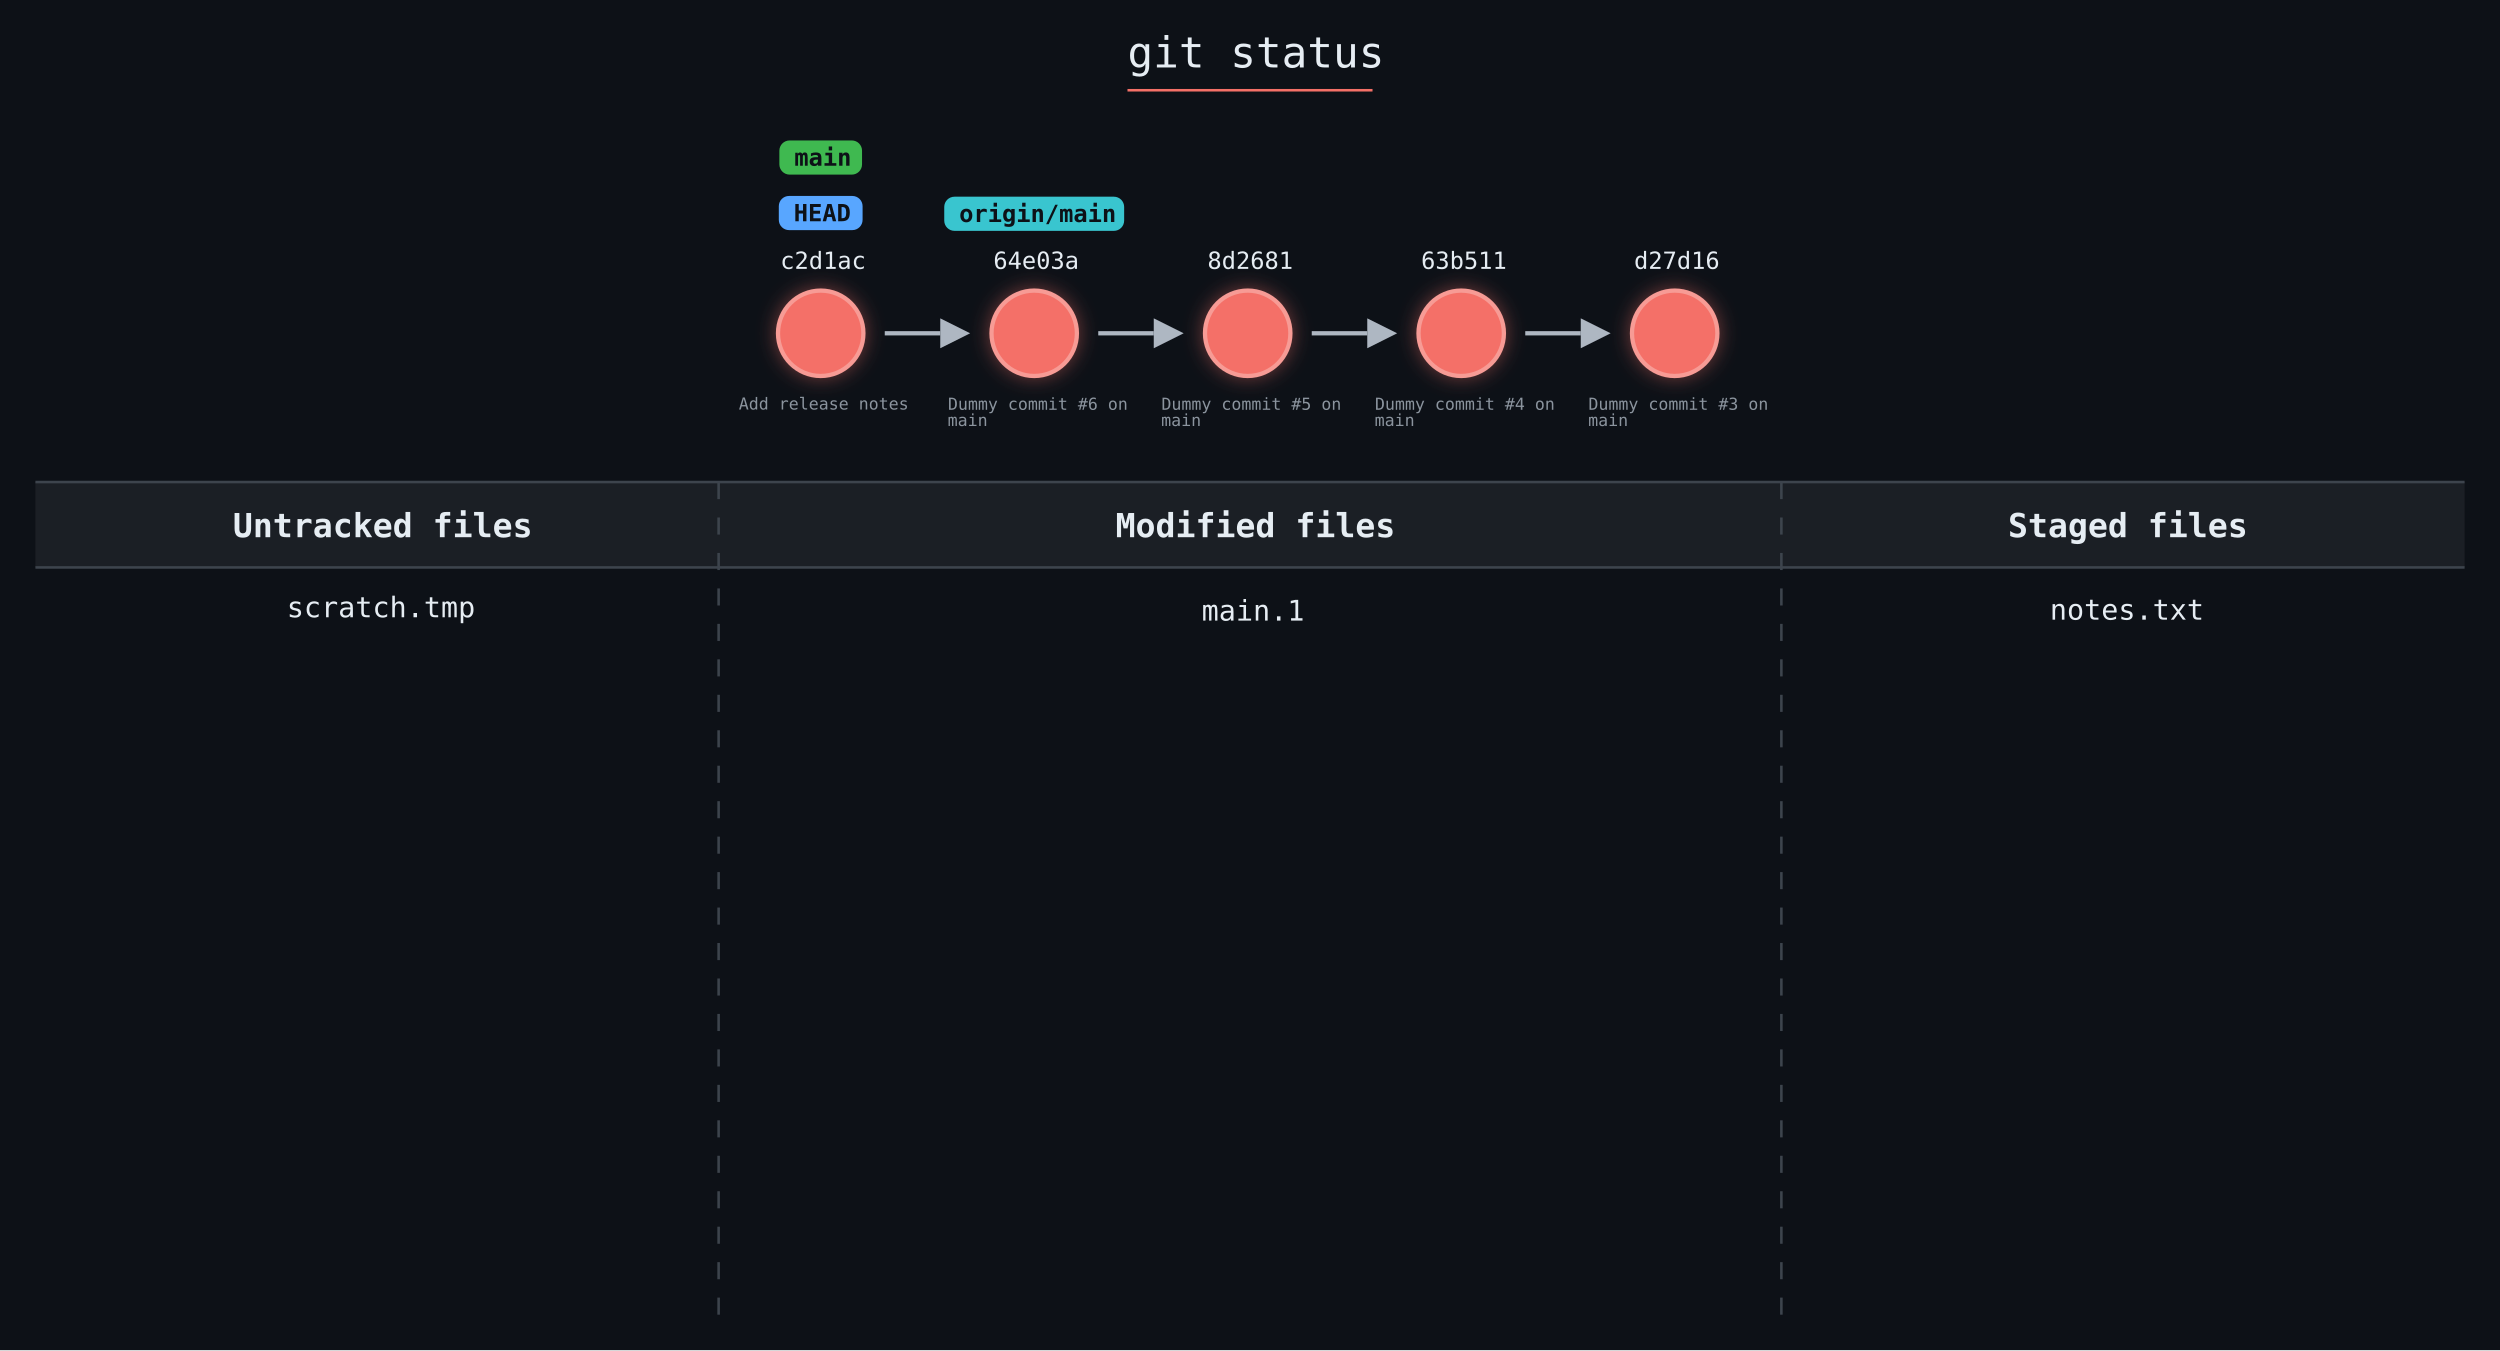
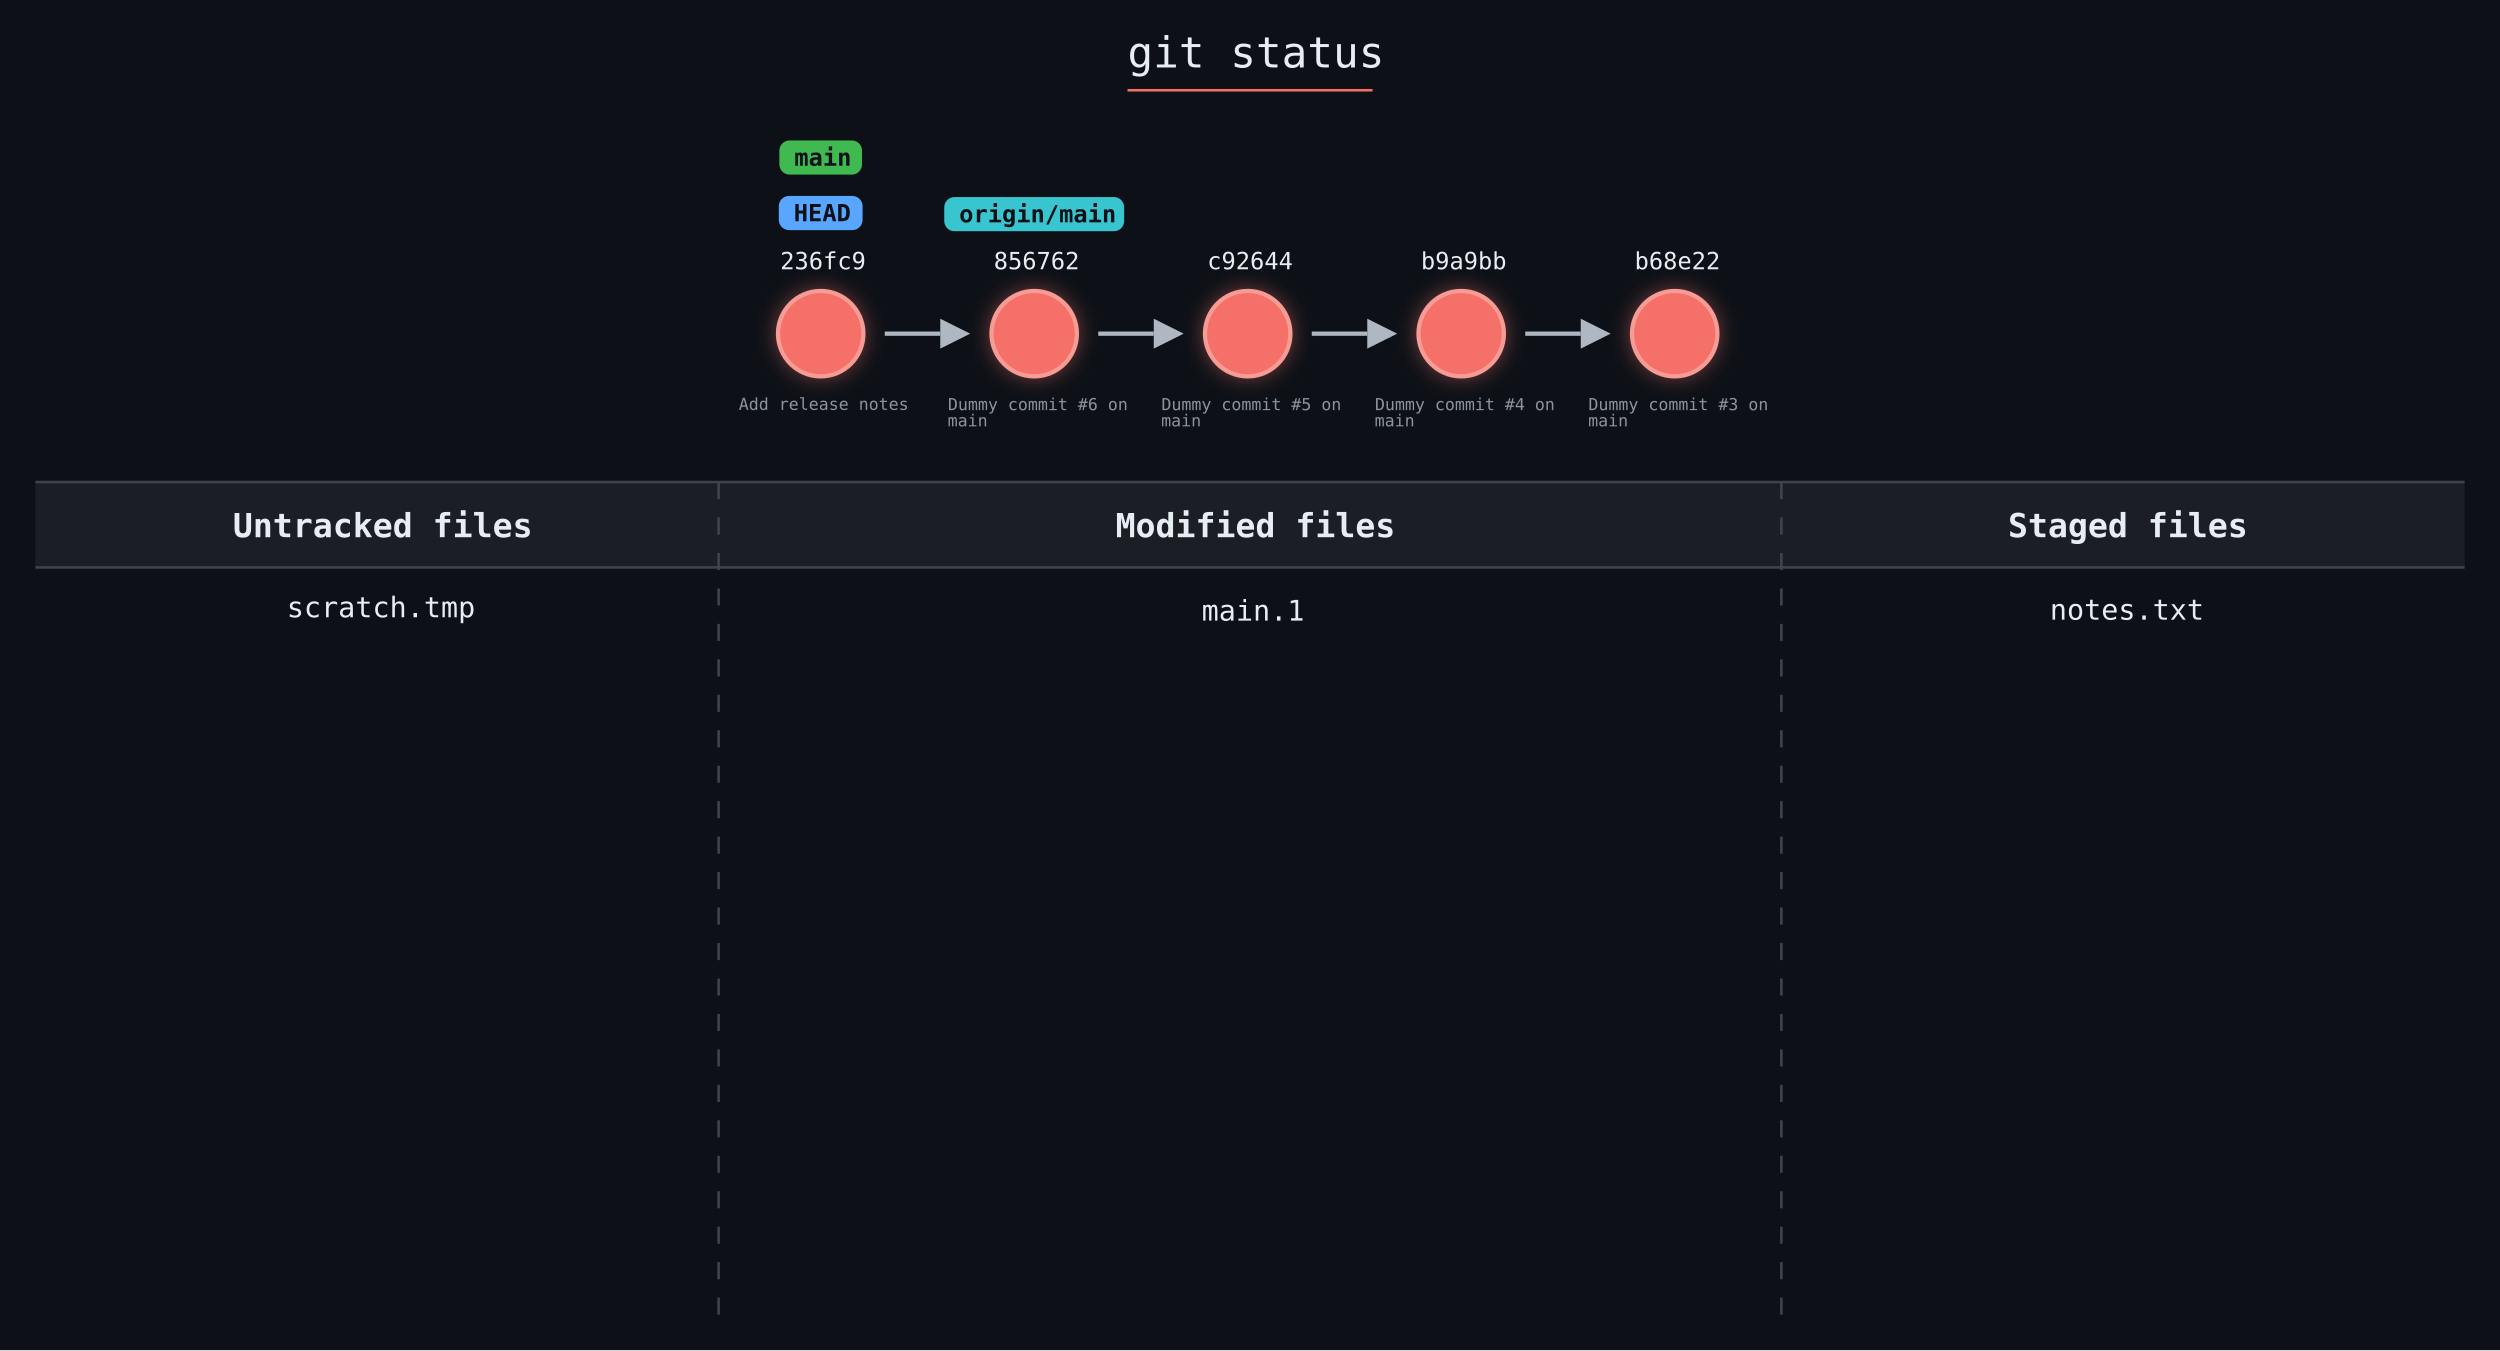
- <svg xmlns="http://www.w3.org/2000/svg" id="scene" viewBox="-28 40.87 1976 1067.13" width="1976" height="1067.13" font-family="&quot;Cascadia Mono&quot;,&quot;JetBrains Mono&quot;,&quot;Fira Mono&quot;,&quot;SF Mono&quot;,Menlo,Consolas,&quot;DejaVu Sans Mono&quot;,&quot;Liberation Mono&quot;,monospace" data-scale="67.500000" data-center="5.026947 0.584967" data-frame="1920 1080">
+ <svg xmlns="http://www.w3.org/2000/svg" id="scene" viewBox="-28 40.87 1976 1067.13" width="1976" height="1067.13" font-family="&quot;Cascadia Mono&quot;,&quot;JetBrains Mono&quot;,&quot;Fira Mono&quot;,&quot;SF Mono&quot;,Menlo,Consolas,&quot;DejaVu Sans Mono&quot;,&quot;Liberation Mono&quot;,monospace" data-scale="67.500000" data-center="5.026947 0.587136" data-frame="1920 1080">
  <defs>
    <filter id="shadow1" x="-60%" y="-60%" width="220%" height="220%" color-interpolation-filters="sRGB">
      <feDropShadow dx="0" dy="-0" stdDeviation="7.42" flood-color="#F47067" flood-opacity="0.45" />
    </filter>
  </defs>
  <rect x="-28" y="40.87" width="1976" height="1067.13" fill="#0D1117" data-role="background" />
-   <circle cx="620.68" cy="304.3" r="33.75" fill="#F47067" stroke="#F79B95" stroke-width="3.38" filter="url(#shadow1)" data-role="commit" data-phase="before" data-sha="c2d1ac28e152db826fce09f0490e5a0fc8275469" data-author="Demo" data-date="2026-09-21 15:29" data-message="Add release notes" data-parents="64e03aafa2a60c43a101a5d17d82d6432ef17545" data-kind="commit" />
-   <text x="588.69" y="253.39" font-size="18.74" fill="#E6EDF3" xml:space="preserve" textLength="63.97" lengthAdjust="spacingAndGlyphs" data-role="commit-label" data-sha="c2d1ac28e152db826fce09f0490e5a0fc8275469" data-phase="before">c2d1ac</text>
-   <text x="555.92" y="364.56" font-size="13.12" fill="#8B949E" xml:space="preserve" textLength="129.53" lengthAdjust="spacingAndGlyphs" data-role="commit-label" data-sha="c2d1ac28e152db826fce09f0490e5a0fc8275469" data-phase="before">Add release notes</text>
+   <circle cx="620.68" cy="304.6" r="33.75" fill="#F47067" stroke="#F79B95" stroke-width="3.38" filter="url(#shadow1)" data-role="commit" data-phase="before" data-sha="236fc9f315a3612ad4c0ee820d6c2e34f00004a7" data-author="Demo" data-date="2026-09-21 15:45" data-message="Add release notes" data-parents="85676234e4012e743b2db3a8c124537c36e53f1e" data-kind="commit" />
+   <text x="588.69" y="253.68" font-size="18.74" fill="#E6EDF3" xml:space="preserve" textLength="63.97" lengthAdjust="spacingAndGlyphs" data-role="commit-label" data-sha="236fc9f315a3612ad4c0ee820d6c2e34f00004a7" data-phase="before">236fc9</text>
+   <text x="555.92" y="364.85" font-size="13.12" fill="#8B949E" xml:space="preserve" textLength="129.53" lengthAdjust="spacingAndGlyphs" data-role="commit-label" data-sha="236fc9f315a3612ad4c0ee820d6c2e34f00004a7" data-phase="before">Add release notes</text>
  <rect x="587.57" y="195.75" width="66.22" height="27" rx="8.1" fill="#58A6FF" data-role="ref" data-name="HEAD" data-kind="head" data-phase="before" />
  <text x="599.38" y="215.75" font-size="18.74" fill="#0D1117" xml:space="preserve" font-weight="700" textLength="42.6" lengthAdjust="spacingAndGlyphs" data-role="ref" data-name="HEAD" data-kind="head" data-phase="before">HEAD</text>
  <rect x="588.01" y="151.88" width="65.35" height="27" rx="8.1" fill="#3FB950" data-role="ref" data-name="main" data-kind="branch" data-phase="before" />
  <text x="599.82" y="171.87" font-size="18.74" fill="#0D1117" xml:space="preserve" font-weight="700" textLength="41.72" lengthAdjust="spacingAndGlyphs" data-role="ref" data-name="main" data-kind="branch" data-phase="before">main</text>
-   <circle cx="789.43" cy="304.3" r="33.75" fill="#F47067" stroke="#F79B95" stroke-width="3.38" filter="url(#shadow1)" data-role="commit" data-phase="before" data-sha="64e03aafa2a60c43a101a5d17d82d6432ef17545" data-author="Jacob Stopak" data-date="2026-09-21 15:29" data-message="Dummy commit #6 on main" data-parents="8d26819ebf0930bc200dea11c4d9a1afa7df1126" data-kind="commit" />
-   <text x="757.15" y="253.39" font-size="18.74" fill="#E6EDF3" xml:space="preserve" textLength="64.56" lengthAdjust="spacingAndGlyphs" data-role="commit-label" data-sha="64e03aafa2a60c43a101a5d17d82d6432ef17545" data-phase="before">64e03a</text>
-   <text x="721.24" y="364.77" font-size="13.12" fill="#8B949E" xml:space="preserve" textLength="136.6" lengthAdjust="spacingAndGlyphs" data-role="commit-label" data-sha="64e03aafa2a60c43a101a5d17d82d6432ef17545" data-phase="before">Dummy commit #6 on</text>
-   <text x="721.03" y="377.56" font-size="13.12" fill="#8B949E" xml:space="preserve" textLength="29.2" lengthAdjust="spacingAndGlyphs" data-role="commit-label" data-sha="64e03aafa2a60c43a101a5d17d82d6432ef17545" data-phase="before">main</text>
-   <rect x="718.33" y="196.34" width="142.2" height="27" rx="8.1" fill="#39C5CF" data-role="ref" data-name="origin/main" data-kind="remote" data-phase="before" />
-   <text x="730.14" y="216.33" font-size="18.74" fill="#0D1117" xml:space="preserve" font-weight="700" textLength="118.58" lengthAdjust="spacingAndGlyphs" data-role="ref" data-name="origin/main" data-kind="remote" data-phase="before">origin/main</text>
-   <line x1="671.31" y1="304.3" x2="715.18" y2="304.3" fill="none" stroke="#AEB7C2" stroke-width="3.38" data-role="edge" data-src="c2d1ac28e152db826fce09f0490e5a0fc8275469" data-dst="64e03aafa2a60c43a101a5d17d82d6432ef17545" data-phase="before" />
-   <polygon points="738.81,304.3 715.18,292.49 715.18,316.12" fill="#AEB7C2" data-role="edge" data-src="c2d1ac28e152db826fce09f0490e5a0fc8275469" data-dst="64e03aafa2a60c43a101a5d17d82d6432ef17545" data-phase="before" />
-   <circle cx="958.18" cy="304.3" r="33.75" fill="#F47067" stroke="#F79B95" stroke-width="3.38" filter="url(#shadow1)" data-role="commit" data-phase="before" data-sha="8d26819ebf0930bc200dea11c4d9a1afa7df1126" data-author="Jacob Stopak" data-date="2026-09-21 15:29" data-message="Dummy commit #5 on main" data-parents="63b511a59f3f442576a0dfdc7b2e3d113b7f11b9" data-kind="commit" />
-   <text x="926.34" y="253.39" font-size="18.74" fill="#E6EDF3" xml:space="preserve" textLength="63.68" lengthAdjust="spacingAndGlyphs" data-role="commit-label" data-sha="8d26819ebf0930bc200dea11c4d9a1afa7df1126" data-phase="before">8d2681</text>
-   <text x="889.99" y="364.77" font-size="13.12" fill="#8B949E" xml:space="preserve" textLength="136.6" lengthAdjust="spacingAndGlyphs" data-role="commit-label" data-sha="8d26819ebf0930bc200dea11c4d9a1afa7df1126" data-phase="before">Dummy commit #5 on</text>
-   <text x="889.78" y="377.56" font-size="13.12" fill="#8B949E" xml:space="preserve" textLength="29.2" lengthAdjust="spacingAndGlyphs" data-role="commit-label" data-sha="8d26819ebf0930bc200dea11c4d9a1afa7df1126" data-phase="before">main</text>
-   <line x1="840.06" y1="304.3" x2="883.93" y2="304.3" fill="none" stroke="#AEB7C2" stroke-width="3.38" data-role="edge" data-src="64e03aafa2a60c43a101a5d17d82d6432ef17545" data-dst="8d26819ebf0930bc200dea11c4d9a1afa7df1126" data-phase="before" />
-   <polygon points="907.56,304.3 883.93,292.49 883.93,316.12" fill="#AEB7C2" data-role="edge" data-src="64e03aafa2a60c43a101a5d17d82d6432ef17545" data-dst="8d26819ebf0930bc200dea11c4d9a1afa7df1126" data-phase="before" />
-   <circle cx="1126.93" cy="304.3" r="33.75" fill="#F47067" stroke="#F79B95" stroke-width="3.38" filter="url(#shadow1)" data-role="commit" data-phase="before" data-sha="63b511a59f3f442576a0dfdc7b2e3d113b7f11b9" data-author="Jacob Stopak" data-date="2026-09-21 15:29" data-message="Dummy commit #4 on main" data-parents="d27d16d077dced60e337caf3ce0d91f445c79305" data-kind="commit" />
-   <text x="1095.24" y="253.39" font-size="18.74" fill="#E6EDF3" xml:space="preserve" textLength="63.39" lengthAdjust="spacingAndGlyphs" data-role="commit-label" data-sha="63b511a59f3f442576a0dfdc7b2e3d113b7f11b9" data-phase="before">63b511</text>
-   <text x="1058.74" y="364.77" font-size="13.12" fill="#8B949E" xml:space="preserve" textLength="136.6" lengthAdjust="spacingAndGlyphs" data-role="commit-label" data-sha="63b511a59f3f442576a0dfdc7b2e3d113b7f11b9" data-phase="before">Dummy commit #4 on</text>
-   <text x="1058.53" y="377.56" font-size="13.12" fill="#8B949E" xml:space="preserve" textLength="29.2" lengthAdjust="spacingAndGlyphs" data-role="commit-label" data-sha="63b511a59f3f442576a0dfdc7b2e3d113b7f11b9" data-phase="before">main</text>
-   <line x1="1008.81" y1="304.3" x2="1052.68" y2="304.3" fill="none" stroke="#AEB7C2" stroke-width="3.38" data-role="edge" data-src="8d26819ebf0930bc200dea11c4d9a1afa7df1126" data-dst="63b511a59f3f442576a0dfdc7b2e3d113b7f11b9" data-phase="before" />
-   <polygon points="1076.31,304.3 1052.68,292.49 1052.68,316.12" fill="#AEB7C2" data-role="edge" data-src="8d26819ebf0930bc200dea11c4d9a1afa7df1126" data-dst="63b511a59f3f442576a0dfdc7b2e3d113b7f11b9" data-phase="before" />
-   <circle cx="1295.68" cy="304.3" r="33.75" fill="#F47067" stroke="#F79B95" stroke-width="3.38" filter="url(#shadow1)" data-role="commit" data-phase="before" data-sha="d27d16d077dced60e337caf3ce0d91f445c79305" data-author="Jacob Stopak" data-date="2026-09-21 15:29" data-message="Dummy commit #3 on main" data-parents="1ada6b5592db1f4b21f346c12d9f80765b66a15d" data-kind="commit" />
-   <text x="1263.55" y="253.39" font-size="18.74" fill="#E6EDF3" xml:space="preserve" textLength="64.27" lengthAdjust="spacingAndGlyphs" data-role="commit-label" data-sha="d27d16d077dced60e337caf3ce0d91f445c79305" data-phase="before">d27d16</text>
-   <text x="1227.49" y="364.77" font-size="13.12" fill="#8B949E" xml:space="preserve" textLength="136.6" lengthAdjust="spacingAndGlyphs" data-role="commit-label" data-sha="d27d16d077dced60e337caf3ce0d91f445c79305" data-phase="before">Dummy commit #3 on</text>
-   <text x="1227.28" y="377.56" font-size="13.12" fill="#8B949E" xml:space="preserve" textLength="29.2" lengthAdjust="spacingAndGlyphs" data-role="commit-label" data-sha="d27d16d077dced60e337caf3ce0d91f445c79305" data-phase="before">main</text>
-   <line x1="1177.56" y1="304.3" x2="1221.43" y2="304.3" fill="none" stroke="#AEB7C2" stroke-width="3.38" data-role="edge" data-src="63b511a59f3f442576a0dfdc7b2e3d113b7f11b9" data-dst="d27d16d077dced60e337caf3ce0d91f445c79305" data-phase="before" />
-   <polygon points="1245.06,304.3 1221.43,292.49 1221.43,316.12" fill="#AEB7C2" data-role="edge" data-src="63b511a59f3f442576a0dfdc7b2e3d113b7f11b9" data-dst="d27d16d077dced60e337caf3ce0d91f445c79305" data-phase="before" />
+   <circle cx="789.43" cy="304.6" r="33.75" fill="#F47067" stroke="#F79B95" stroke-width="3.38" filter="url(#shadow1)" data-role="commit" data-phase="before" data-sha="85676234e4012e743b2db3a8c124537c36e53f1e" data-author="Jacob Stopak" data-date="2026-09-21 15:45" data-message="Dummy commit #6 on main" data-parents="c9264462b7595890aca932b562bdecb3753472c1" data-kind="commit" />
+   <text x="757.44" y="253.68" font-size="18.74" fill="#E6EDF3" xml:space="preserve" textLength="63.97" lengthAdjust="spacingAndGlyphs" data-role="commit-label" data-sha="85676234e4012e743b2db3a8c124537c36e53f1e" data-phase="before">856762</text>
+   <text x="721.24" y="365.06" font-size="13.12" fill="#8B949E" xml:space="preserve" textLength="136.6" lengthAdjust="spacingAndGlyphs" data-role="commit-label" data-sha="85676234e4012e743b2db3a8c124537c36e53f1e" data-phase="before">Dummy commit #6 on</text>
+   <text x="721.03" y="377.85" font-size="13.12" fill="#8B949E" xml:space="preserve" textLength="29.2" lengthAdjust="spacingAndGlyphs" data-role="commit-label" data-sha="85676234e4012e743b2db3a8c124537c36e53f1e" data-phase="before">main</text>
+   <rect x="718.33" y="196.63" width="142.2" height="27" rx="8.1" fill="#39C5CF" data-role="ref" data-name="origin/main" data-kind="remote" data-phase="before" />
+   <text x="730.14" y="216.62" font-size="18.74" fill="#0D1117" xml:space="preserve" font-weight="700" textLength="118.58" lengthAdjust="spacingAndGlyphs" data-role="ref" data-name="origin/main" data-kind="remote" data-phase="before">origin/main</text>
+   <line x1="671.31" y1="304.6" x2="715.18" y2="304.6" fill="none" stroke="#AEB7C2" stroke-width="3.38" data-role="edge" data-src="236fc9f315a3612ad4c0ee820d6c2e34f00004a7" data-dst="85676234e4012e743b2db3a8c124537c36e53f1e" data-phase="before" />
+   <polygon points="738.81,304.6 715.18,292.78 715.18,316.41" fill="#AEB7C2" data-role="edge" data-src="236fc9f315a3612ad4c0ee820d6c2e34f00004a7" data-dst="85676234e4012e743b2db3a8c124537c36e53f1e" data-phase="before" />
+   <circle cx="958.18" cy="304.6" r="33.75" fill="#F47067" stroke="#F79B95" stroke-width="3.38" filter="url(#shadow1)" data-role="commit" data-phase="before" data-sha="c9264462b7595890aca932b562bdecb3753472c1" data-author="Jacob Stopak" data-date="2026-09-21 15:45" data-message="Dummy commit #5 on main" data-parents="b9a9bbc38907d8ea443545e270efd292747e5bdc" data-kind="commit" />
+   <text x="926.19" y="253.68" font-size="18.74" fill="#E6EDF3" xml:space="preserve" textLength="63.97" lengthAdjust="spacingAndGlyphs" data-role="commit-label" data-sha="c9264462b7595890aca932b562bdecb3753472c1" data-phase="before">c92644</text>
+   <text x="889.99" y="365.06" font-size="13.12" fill="#8B949E" xml:space="preserve" textLength="136.6" lengthAdjust="spacingAndGlyphs" data-role="commit-label" data-sha="c9264462b7595890aca932b562bdecb3753472c1" data-phase="before">Dummy commit #5 on</text>
+   <text x="889.78" y="377.85" font-size="13.12" fill="#8B949E" xml:space="preserve" textLength="29.2" lengthAdjust="spacingAndGlyphs" data-role="commit-label" data-sha="c9264462b7595890aca932b562bdecb3753472c1" data-phase="before">main</text>
+   <line x1="840.06" y1="304.6" x2="883.93" y2="304.6" fill="none" stroke="#AEB7C2" stroke-width="3.38" data-role="edge" data-src="85676234e4012e743b2db3a8c124537c36e53f1e" data-dst="c9264462b7595890aca932b562bdecb3753472c1" data-phase="before" />
+   <polygon points="907.56,304.6 883.93,292.78 883.93,316.41" fill="#AEB7C2" data-role="edge" data-src="85676234e4012e743b2db3a8c124537c36e53f1e" data-dst="c9264462b7595890aca932b562bdecb3753472c1" data-phase="before" />
+   <circle cx="1126.93" cy="304.6" r="33.75" fill="#F47067" stroke="#F79B95" stroke-width="3.38" filter="url(#shadow1)" data-role="commit" data-phase="before" data-sha="b9a9bbc38907d8ea443545e270efd292747e5bdc" data-author="Jacob Stopak" data-date="2026-09-21 15:45" data-message="Dummy commit #4 on main" data-parents="b68e227e7c9b81654bc81481b668f98d1af67c20" data-kind="commit" />
+   <text x="1095.09" y="253.68" font-size="18.74" fill="#E6EDF3" xml:space="preserve" textLength="63.68" lengthAdjust="spacingAndGlyphs" data-role="commit-label" data-sha="b9a9bbc38907d8ea443545e270efd292747e5bdc" data-phase="before">b9a9bb</text>
+   <text x="1058.74" y="365.06" font-size="13.12" fill="#8B949E" xml:space="preserve" textLength="136.6" lengthAdjust="spacingAndGlyphs" data-role="commit-label" data-sha="b9a9bbc38907d8ea443545e270efd292747e5bdc" data-phase="before">Dummy commit #4 on</text>
+   <text x="1058.53" y="377.85" font-size="13.12" fill="#8B949E" xml:space="preserve" textLength="29.2" lengthAdjust="spacingAndGlyphs" data-role="commit-label" data-sha="b9a9bbc38907d8ea443545e270efd292747e5bdc" data-phase="before">main</text>
+   <line x1="1008.81" y1="304.6" x2="1052.68" y2="304.6" fill="none" stroke="#AEB7C2" stroke-width="3.38" data-role="edge" data-src="c9264462b7595890aca932b562bdecb3753472c1" data-dst="b9a9bbc38907d8ea443545e270efd292747e5bdc" data-phase="before" />
+   <polygon points="1076.31,304.6 1052.68,292.78 1052.68,316.41" fill="#AEB7C2" data-role="edge" data-src="c9264462b7595890aca932b562bdecb3753472c1" data-dst="b9a9bbc38907d8ea443545e270efd292747e5bdc" data-phase="before" />
+   <circle cx="1295.68" cy="304.6" r="33.75" fill="#F47067" stroke="#F79B95" stroke-width="3.38" filter="url(#shadow1)" data-role="commit" data-phase="before" data-sha="b68e227e7c9b81654bc81481b668f98d1af67c20" data-author="Jacob Stopak" data-date="2026-09-21 15:45" data-message="Dummy commit #3 on main" data-parents="97f76fe85dcb466d6fa29924e877d835655b79f3" data-kind="commit" />
+   <text x="1263.99" y="253.68" font-size="18.74" fill="#E6EDF3" xml:space="preserve" textLength="63.39" lengthAdjust="spacingAndGlyphs" data-role="commit-label" data-sha="b68e227e7c9b81654bc81481b668f98d1af67c20" data-phase="before">b68e22</text>
+   <text x="1227.49" y="365.06" font-size="13.12" fill="#8B949E" xml:space="preserve" textLength="136.6" lengthAdjust="spacingAndGlyphs" data-role="commit-label" data-sha="b68e227e7c9b81654bc81481b668f98d1af67c20" data-phase="before">Dummy commit #3 on</text>
+   <text x="1227.28" y="377.85" font-size="13.12" fill="#8B949E" xml:space="preserve" textLength="29.2" lengthAdjust="spacingAndGlyphs" data-role="commit-label" data-sha="b68e227e7c9b81654bc81481b668f98d1af67c20" data-phase="before">main</text>
+   <line x1="1177.56" y1="304.6" x2="1221.43" y2="304.6" fill="none" stroke="#AEB7C2" stroke-width="3.38" data-role="edge" data-src="b9a9bbc38907d8ea443545e270efd292747e5bdc" data-dst="b68e227e7c9b81654bc81481b668f98d1af67c20" data-phase="before" />
+   <polygon points="1245.06,304.6 1221.43,292.78 1221.43,316.41" fill="#AEB7C2" data-role="edge" data-src="b9a9bbc38907d8ea443545e270efd292747e5bdc" data-dst="b68e227e7c9b81654bc81481b668f98d1af67c20" data-phase="before" />
  <polygon points="1920,421.88 0,421.88 0,489.38 1920,489.38" fill="#FFFFFF" fill-opacity="0.06" />
  <line x1="0" y1="421.88" x2="1920" y2="421.88" fill="none" stroke="#3D444D" stroke-width="2.02" />
  <line x1="0" y1="489.38" x2="1920" y2="489.38" fill="none" stroke="#3D444D" stroke-width="2.02" />
  <line x1="540" y1="1080" x2="540" y2="1066.5" fill="none" stroke="#3D444D" stroke-width="2.02" />
  <line x1="540" y1="1051.97" x2="540" y2="1038.47" fill="none" stroke="#3D444D" stroke-width="2.02" />
  <line x1="540" y1="1023.95" x2="540" y2="1010.45" fill="none" stroke="#3D444D" stroke-width="2.02" />
  <line x1="540" y1="995.92" x2="540" y2="982.42" fill="none" stroke="#3D444D" stroke-width="2.02" />
  <line x1="540" y1="967.89" x2="540" y2="954.39" fill="none" stroke="#3D444D" stroke-width="2.02" />
  <line x1="540" y1="939.86" x2="540" y2="926.36" fill="none" stroke="#3D444D" stroke-width="2.02" />
  <line x1="540" y1="911.84" x2="540" y2="898.34" fill="none" stroke="#3D444D" stroke-width="2.02" />
  <line x1="540" y1="883.81" x2="540" y2="870.31" fill="none" stroke="#3D444D" stroke-width="2.02" />
  <line x1="540" y1="855.78" x2="540" y2="842.28" fill="none" stroke="#3D444D" stroke-width="2.02" />
  <line x1="540" y1="827.76" x2="540" y2="814.26" fill="none" stroke="#3D444D" stroke-width="2.02" />
  <line x1="540" y1="799.73" x2="540" y2="786.23" fill="none" stroke="#3D444D" stroke-width="2.02" />
  <line x1="540" y1="771.7" x2="540" y2="758.2" fill="none" stroke="#3D444D" stroke-width="2.02" />
  <line x1="540" y1="743.67" x2="540" y2="730.17" fill="none" stroke="#3D444D" stroke-width="2.02" />
  <line x1="540" y1="715.65" x2="540" y2="702.15" fill="none" stroke="#3D444D" stroke-width="2.02" />
  <line x1="540" y1="687.62" x2="540" y2="674.12" fill="none" stroke="#3D444D" stroke-width="2.02" />
  <line x1="540" y1="659.59" x2="540" y2="646.09" fill="none" stroke="#3D444D" stroke-width="2.02" />
  <line x1="540" y1="631.57" x2="540" y2="618.07" fill="none" stroke="#3D444D" stroke-width="2.02" />
  <line x1="540" y1="603.54" x2="540" y2="590.04" fill="none" stroke="#3D444D" stroke-width="2.02" />
  <line x1="540" y1="575.51" x2="540" y2="562.01" fill="none" stroke="#3D444D" stroke-width="2.02" />
  <line x1="540" y1="547.48" x2="540" y2="533.98" fill="none" stroke="#3D444D" stroke-width="2.02" />
  <line x1="540" y1="519.46" x2="540" y2="505.96" fill="none" stroke="#3D444D" stroke-width="2.02" />
  <line x1="540" y1="491.43" x2="540" y2="477.93" fill="none" stroke="#3D444D" stroke-width="2.02" />
  <line x1="540" y1="463.4" x2="540" y2="449.9" fill="none" stroke="#3D444D" stroke-width="2.02" />
  <line x1="540" y1="435.37" x2="540" y2="421.88" fill="none" stroke="#3D444D" stroke-width="2.02" />
  <line x1="1380" y1="1080" x2="1380" y2="1066.5" fill="none" stroke="#3D444D" stroke-width="2.02" />
  <line x1="1380" y1="1051.97" x2="1380" y2="1038.47" fill="none" stroke="#3D444D" stroke-width="2.02" />
  <line x1="1380" y1="1023.95" x2="1380" y2="1010.45" fill="none" stroke="#3D444D" stroke-width="2.02" />
  <line x1="1380" y1="995.92" x2="1380" y2="982.42" fill="none" stroke="#3D444D" stroke-width="2.02" />
  <line x1="1380" y1="967.89" x2="1380" y2="954.39" fill="none" stroke="#3D444D" stroke-width="2.02" />
  <line x1="1380" y1="939.86" x2="1380" y2="926.36" fill="none" stroke="#3D444D" stroke-width="2.02" />
  <line x1="1380" y1="911.84" x2="1380" y2="898.34" fill="none" stroke="#3D444D" stroke-width="2.02" />
  <line x1="1380" y1="883.81" x2="1380" y2="870.31" fill="none" stroke="#3D444D" stroke-width="2.02" />
  <line x1="1380" y1="855.78" x2="1380" y2="842.28" fill="none" stroke="#3D444D" stroke-width="2.02" />
  <line x1="1380" y1="827.76" x2="1380" y2="814.26" fill="none" stroke="#3D444D" stroke-width="2.02" />
  <line x1="1380" y1="799.73" x2="1380" y2="786.23" fill="none" stroke="#3D444D" stroke-width="2.02" />
  <line x1="1380" y1="771.7" x2="1380" y2="758.2" fill="none" stroke="#3D444D" stroke-width="2.02" />
  <line x1="1380" y1="743.67" x2="1380" y2="730.17" fill="none" stroke="#3D444D" stroke-width="2.02" />
  <line x1="1380" y1="715.65" x2="1380" y2="702.15" fill="none" stroke="#3D444D" stroke-width="2.02" />
  <line x1="1380" y1="687.62" x2="1380" y2="674.12" fill="none" stroke="#3D444D" stroke-width="2.02" />
  <line x1="1380" y1="659.59" x2="1380" y2="646.09" fill="none" stroke="#3D444D" stroke-width="2.02" />
  <line x1="1380" y1="631.57" x2="1380" y2="618.07" fill="none" stroke="#3D444D" stroke-width="2.02" />
  <line x1="1380" y1="603.54" x2="1380" y2="590.04" fill="none" stroke="#3D444D" stroke-width="2.02" />
  <line x1="1380" y1="575.51" x2="1380" y2="562.01" fill="none" stroke="#3D444D" stroke-width="2.02" />
  <line x1="1380" y1="547.48" x2="1380" y2="533.98" fill="none" stroke="#3D444D" stroke-width="2.02" />
  <line x1="1380" y1="519.46" x2="1380" y2="505.96" fill="none" stroke="#3D444D" stroke-width="2.02" />
  <line x1="1380" y1="491.43" x2="1380" y2="477.93" fill="none" stroke="#3D444D" stroke-width="2.02" />
  <line x1="1380" y1="463.4" x2="1380" y2="449.9" fill="none" stroke="#3D444D" stroke-width="2.02" />
  <line x1="1380" y1="435.37" x2="1380" y2="421.88" fill="none" stroke="#3D444D" stroke-width="2.02" />
  <text x="156.05" y="465.46" font-size="26.23" fill="#E6EDF3" xml:space="preserve" font-weight="700" textLength="227.9" lengthAdjust="spacingAndGlyphs">Untracked files</text>
  <text x="853.74" y="465.46" font-size="26.23" fill="#E6EDF3" xml:space="preserve" font-weight="700" textLength="212.53" lengthAdjust="spacingAndGlyphs">Modified files</text>
  <text x="1559.11" y="465.46" font-size="26.23" fill="#E6EDF3" xml:space="preserve" font-weight="700" textLength="181.79" lengthAdjust="spacingAndGlyphs">Staged files</text>
  <text x="198.68" y="528.75" font-size="22.49" fill="#E6EDF3" xml:space="preserve" textLength="142.64" lengthAdjust="spacingAndGlyphs" data-role="file" data-name="scratch.tmp" data-column="Untracked files" data-phase="before">scratch.tmp</text>
  <text x="921.79" y="531.38" font-size="22.49" fill="#E6EDF3" xml:space="preserve" textLength="76.42" lengthAdjust="spacingAndGlyphs" data-role="file" data-name="main.1" data-column="Modified files" data-phase="before">main.1</text>
  <text x="1592.2" y="530.68" font-size="22.49" fill="#E6EDF3" xml:space="preserve" textLength="115.59" lengthAdjust="spacingAndGlyphs" data-role="file" data-name="notes.txt" data-column="Staged files" data-phase="before">notes.txt</text>
  <text x="863.16" y="94.17" font-size="33.73" fill="#E6EDF3" xml:space="preserve" textLength="193.67" lengthAdjust="spacingAndGlyphs" data-role="title">git status</text>
  <line x1="863.16" y1="112.2" x2="1056.84" y2="112.2" fill="none" stroke="#F47067" stroke-width="2.02" data-role="title" />
</svg>
